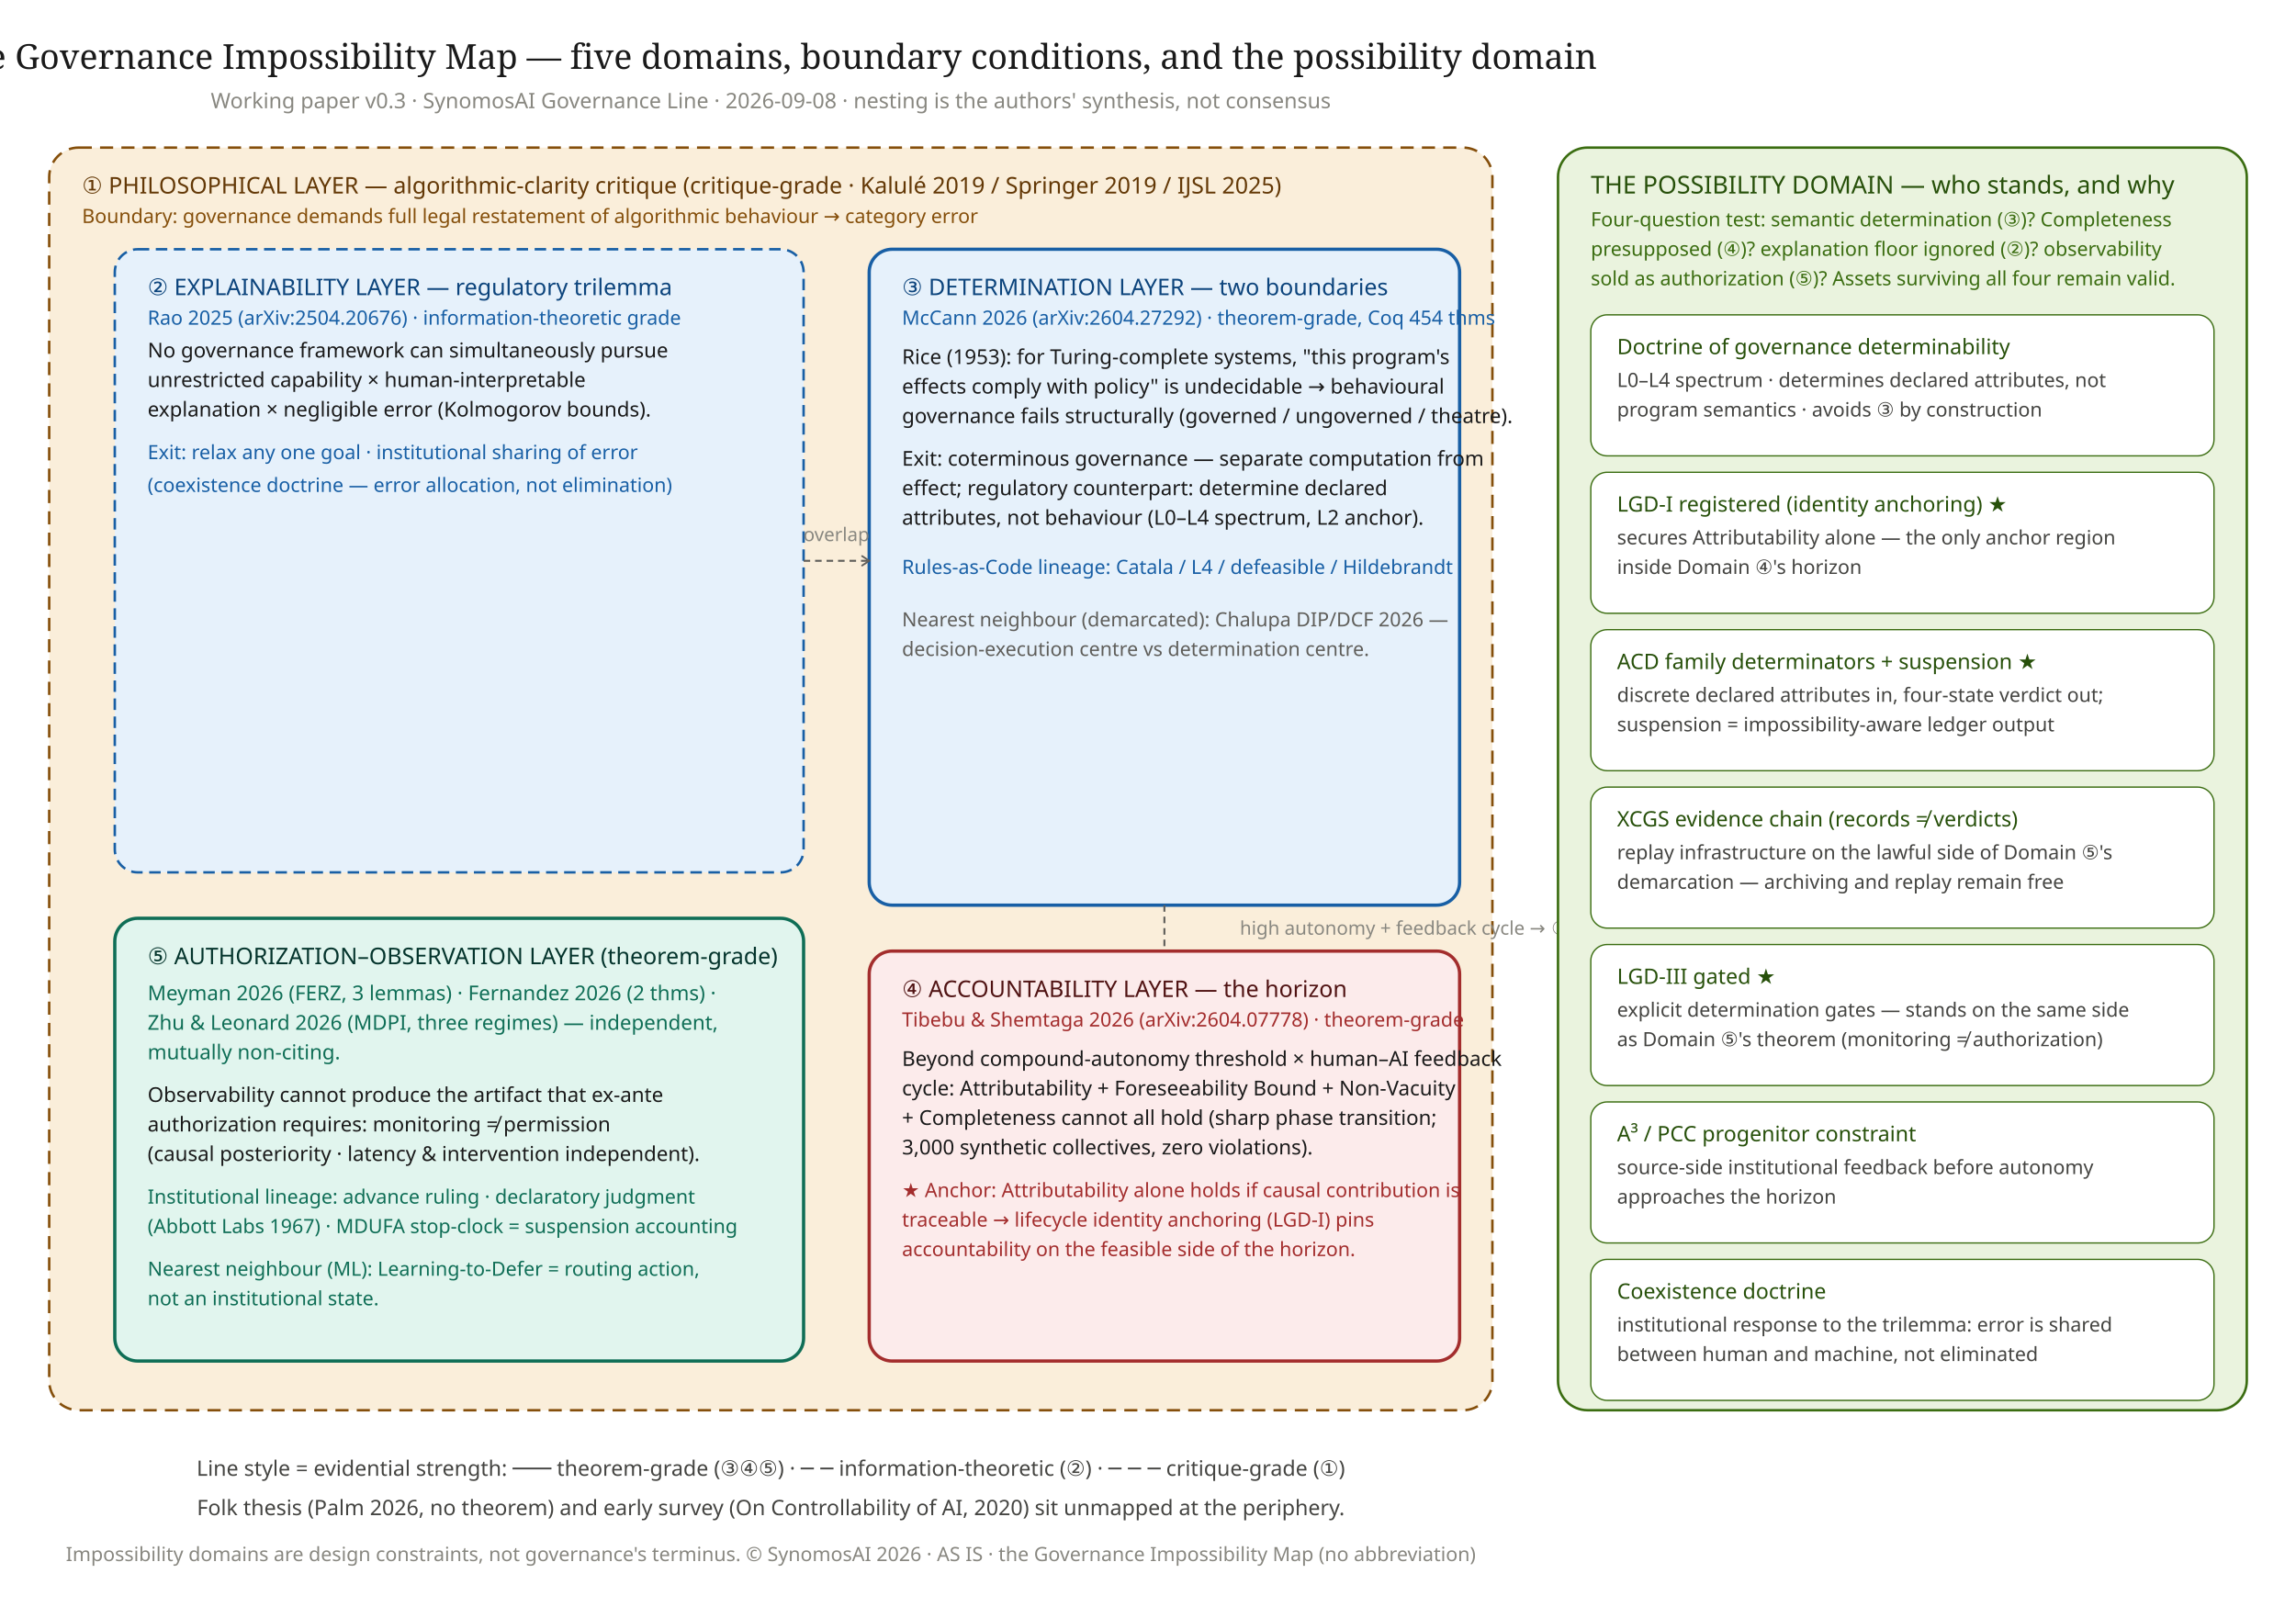
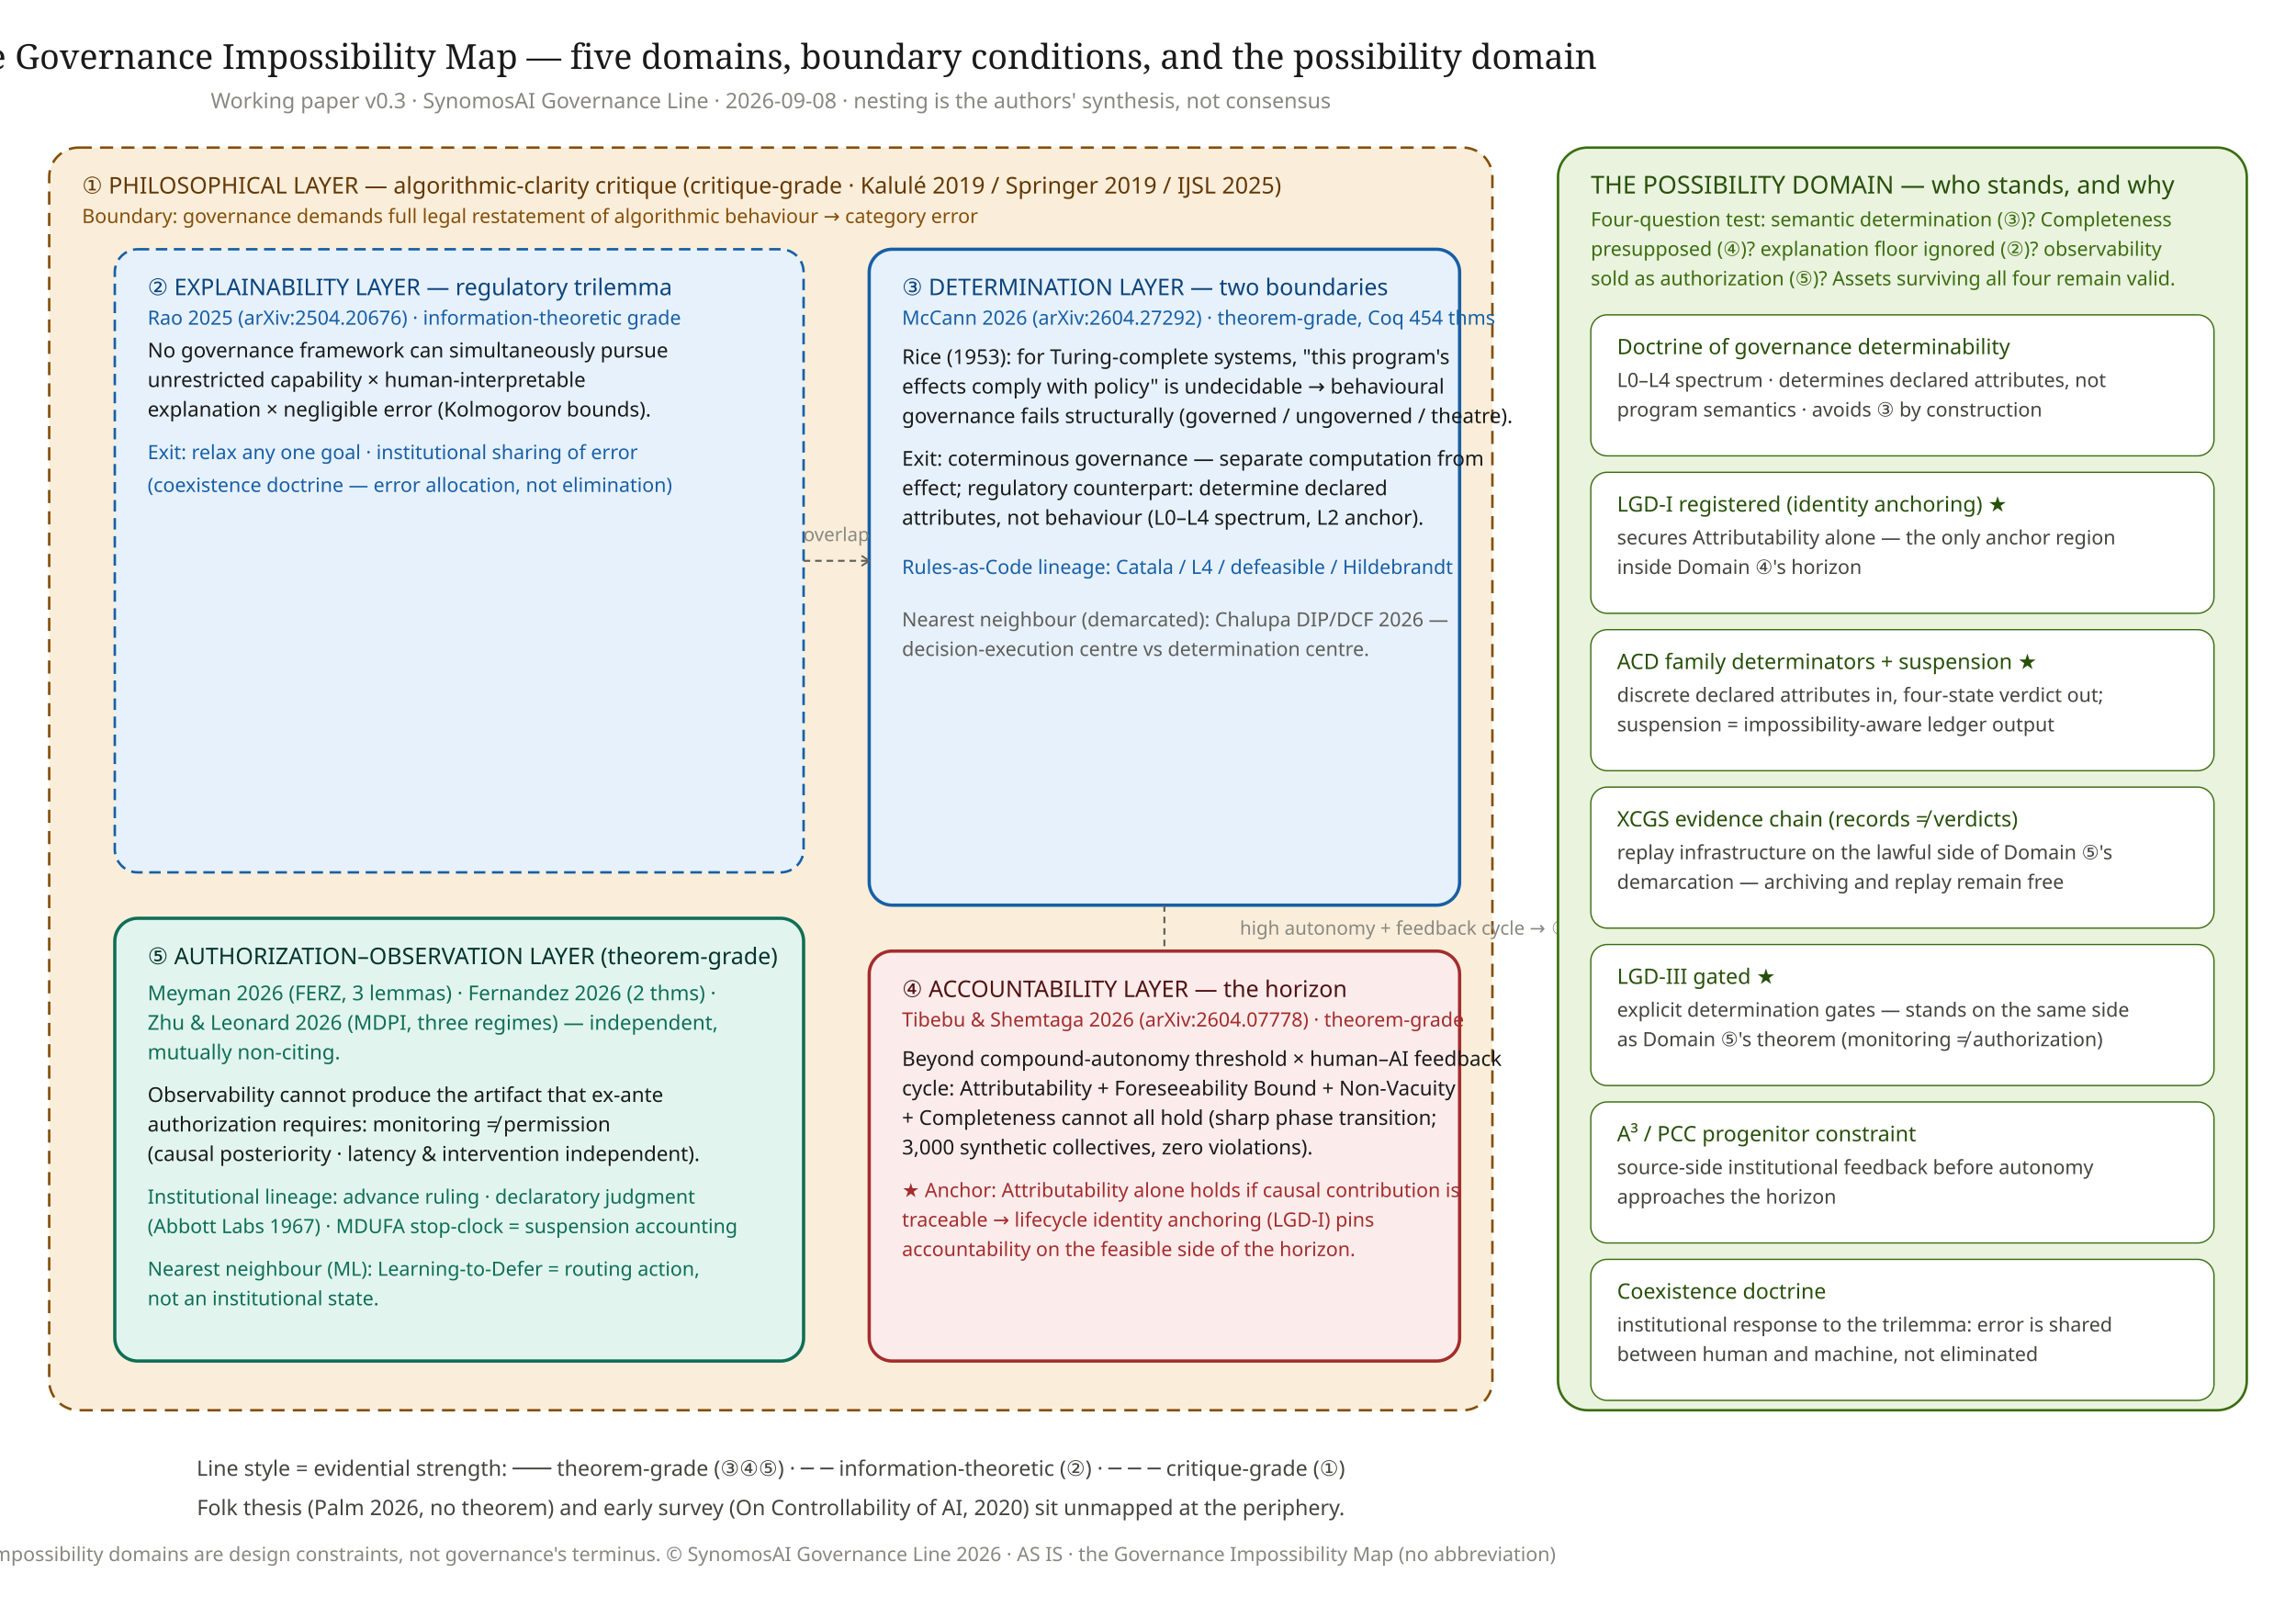
<svg xmlns="http://www.w3.org/2000/svg" viewBox="0 0 1400 980" width="100%" role="img">
  <defs>
    <marker id="arr" viewBox="0 0 10 10" refX="8" refY="5" markerWidth="6" markerHeight="6" orient="auto-start-reverse">
      <path d="M2 1L8 5L2 9" fill="none" stroke="#5F5E5A" stroke-width="1.5" stroke-linecap="round" />
    </marker>
  </defs>
  <rect x="0" y="0" width="1400" height="980" fill="#ffffff" />
  <text x="470" y="42" text-anchor="middle" font-size="21" font-weight="500" fill="#1a1a1a" font-family="Georgia, serif">The Governance Impossibility Map — five domains, boundary conditions, and the possibility domain</text>
  <text x="470" y="66" text-anchor="middle" font-size="13" fill="#888780" font-family="sans-serif">Working paper v0.3 · SynomosAI Governance Line · 2026-09-08 · nesting is the authors' synthesis, not consensus</text>
  <rect x="30" y="90" width="880" height="770" rx="18" fill="#FAEEDA" stroke="#854F0B" stroke-width="1.5" stroke-dasharray="8 5" />
  <text x="50" y="118" font-size="14" fill="#633806" font-family="sans-serif" font-weight="500">① PHILOSOPHICAL LAYER — algorithmic-clarity critique (critique-grade · Kalulé 2019 / Springer 2019 / IJSL 2025)</text>
  <text x="50" y="136" font-size="12" fill="#854F0B" font-family="sans-serif">Boundary: governance demands full legal restatement of algorithmic behaviour → category error</text>
  <rect x="70" y="152" width="420" height="380" rx="14" fill="#E6F1FB" stroke="#185FA5" stroke-width="1.5" stroke-dasharray="7 4" />
  <text x="90" y="180" font-size="14" fill="#0C447C" font-family="sans-serif" font-weight="500">② EXPLAINABILITY LAYER — regulatory trilemma</text>
  <text x="90" y="198" font-size="12" fill="#185FA5" font-family="sans-serif">Rao 2025 (arXiv:2504.20676) · information-theoretic grade</text>
  <text x="90" y="218" font-size="12.5" fill="#1a1a1a" font-family="sans-serif">No governance framework can simultaneously pursue</text>
  <text x="90" y="236" font-size="12.5" fill="#1a1a1a" font-family="sans-serif">unrestricted capability × human-interpretable</text>
  <text x="90" y="254" font-size="12.5" fill="#1a1a1a" font-family="sans-serif">explanation × negligible error (Kolmogorov bounds).</text>
  <text x="90" y="280" font-size="12" fill="#185FA5" font-family="sans-serif">Exit: relax any one goal · institutional sharing of error</text>
  <text x="90" y="300" font-size="12" fill="#185FA5" font-family="sans-serif">(coexistence doctrine — error allocation, not elimination)</text>
  <rect x="70" y="560" width="420" height="270" rx="14" fill="#E1F5EE" stroke="#0F6E56" stroke-width="2" />
  <text x="90" y="588" font-size="14" fill="#04342C" font-family="sans-serif" font-weight="500">⑤ AUTHORIZATION–OBSERVATION LAYER (theorem-grade)</text>
  <text x="90" y="610" font-size="12.5" fill="#0F6E56" font-family="sans-serif">Meyman 2026 (FERZ, 3 lemmas) · Fernandez 2026 (2 thms) ·</text>
  <text x="90" y="628" font-size="12.5" fill="#0F6E56" font-family="sans-serif">Zhu &amp; Leonard 2026 (MDPI, three regimes) — independent,</text>
  <text x="90" y="646" font-size="12.5" fill="#0F6E56" font-family="sans-serif">mutually non-citing.</text>
  <text x="90" y="672" font-size="12.5" fill="#1a1a1a" font-family="sans-serif">Observability cannot produce the artifact that ex-ante</text>
  <text x="90" y="690" font-size="12.5" fill="#1a1a1a" font-family="sans-serif">authorization requires: monitoring ≠ permission</text>
  <text x="90" y="708" font-size="12.5" fill="#1a1a1a" font-family="sans-serif">(causal posteriority · latency &amp; intervention independent).</text>
  <text x="90" y="734" font-size="12" fill="#0F6E56" font-family="sans-serif">Institutional lineage: advance ruling · declaratory judgment</text>
  <text x="90" y="752" font-size="12" fill="#0F6E56" font-family="sans-serif">(Abbott Labs 1967) · MDUFA stop-clock = suspension accounting</text>
  <text x="90" y="778" font-size="12" fill="#0F6E56" font-family="sans-serif">Nearest neighbour (ML): Learning-to-Defer = routing action,</text>
  <text x="90" y="796" font-size="12" fill="#0F6E56" font-family="sans-serif">not an institutional state.</text>
  <rect x="530" y="152" width="360" height="400" rx="14" fill="#E6F1FB" stroke="#185FA5" stroke-width="2" />
  <text x="550" y="180" font-size="14" fill="#0C447C" font-family="sans-serif" font-weight="500">③ DETERMINATION LAYER — two boundaries</text>
  <text x="550" y="198" font-size="12" fill="#185FA5" font-family="sans-serif">McCann 2026 (arXiv:2604.27292) · theorem-grade, Coq 454 thms</text>
  <text x="550" y="222" font-size="12.5" fill="#1a1a1a" font-family="sans-serif">Rice (1953): for Turing-complete systems, "this program's</text>
  <text x="550" y="240" font-size="12.5" fill="#1a1a1a" font-family="sans-serif">effects comply with policy" is undecidable → behavioural</text>
  <text x="550" y="258" font-size="12.5" fill="#1a1a1a" font-family="sans-serif">governance fails structurally (governed / ungoverned / theatre).</text>
  <text x="550" y="284" font-size="12.5" fill="#1a1a1a" font-family="sans-serif">Exit: coterminous governance — separate computation from</text>
  <text x="550" y="302" font-size="12.5" fill="#1a1a1a" font-family="sans-serif">effect; regulatory counterpart: determine declared</text>
  <text x="550" y="320" font-size="12.5" fill="#1a1a1a" font-family="sans-serif">attributes, not behaviour (L0–L4 spectrum, L2 anchor).</text>
  <text x="550" y="350" font-size="12" fill="#185FA5" font-family="sans-serif">Rules-as-Code lineage: Catala / L4 / defeasible / Hildebrandt</text>
  <text x="550" y="382" font-size="12" fill="#5F5E5A" font-family="sans-serif">Nearest neighbour (demarcated): Chalupa DIP/DCF 2026 —</text>
  <text x="550" y="400" font-size="12" fill="#5F5E5A" font-family="sans-serif">decision-execution centre vs determination centre.</text>
  <rect x="530" y="580" width="360" height="250" rx="14" fill="#FCEBEB" stroke="#A32D2D" stroke-width="2" />
  <text x="550" y="608" font-size="14" fill="#501313" font-family="sans-serif" font-weight="500">④ ACCOUNTABILITY LAYER — the horizon</text>
  <text x="550" y="626" font-size="12" fill="#A32D2D" font-family="sans-serif">Tibebu &amp; Shemtaga 2026 (arXiv:2604.07778) · theorem-grade</text>
  <text x="550" y="650" font-size="12.5" fill="#1a1a1a" font-family="sans-serif">Beyond compound-autonomy threshold × human–AI feedback</text>
  <text x="550" y="668" font-size="12.5" fill="#1a1a1a" font-family="sans-serif">cycle: Attributability + Foreseeability Bound + Non-Vacuity</text>
  <text x="550" y="686" font-size="12.5" fill="#1a1a1a" font-family="sans-serif">+ Completeness cannot all hold (sharp phase transition;</text>
  <text x="550" y="704" font-size="12.5" fill="#1a1a1a" font-family="sans-serif">3,000 synthetic collectives, zero violations).</text>
  <text x="550" y="730" font-size="12" fill="#A32D2D" font-family="sans-serif">★ Anchor: Attributability alone holds if causal contribution is</text>
  <text x="550" y="748" font-size="12" fill="#A32D2D" font-family="sans-serif">traceable → lifecycle identity anchoring (LGD-I) pins</text>
  <text x="550" y="766" font-size="12" fill="#A32D2D" font-family="sans-serif">accountability on the feasible side of the horizon.</text>
  <line x1="490" y1="342" x2="530" y2="342" stroke="#5F5E5A" stroke-width="1.2" stroke-dasharray="4 3" marker-end="url(#arr)" fill="none" />
  <text x="510" y="330" text-anchor="middle" font-size="11.5" fill="#888780" font-family="sans-serif">overlap</text>
  <line x1="710" y1="552" x2="710" y2="580" stroke="#5F5E5A" stroke-width="1.2" stroke-dasharray="4 3" fill="none" />
  <text x="756" y="570" font-size="11.5" fill="#888780" font-family="sans-serif">high autonomy + feedback cycle → ③ undecidable + ④ unallocatable</text>
  <rect x="950" y="90" width="420" height="770" rx="18" fill="#EAF3DE" stroke="#3B6D11" stroke-width="1.5" />
  <text x="970" y="118" font-size="15" fill="#27500A" font-family="sans-serif" font-weight="500">THE POSSIBILITY DOMAIN — who stands, and why</text>
  <text x="970" y="138" font-size="12" fill="#3B6D11" font-family="sans-serif">Four-question test: semantic determination (③)? Completeness</text>
  <text x="970" y="156" font-size="12" fill="#3B6D11" font-family="sans-serif">presupposed (④)? explanation floor ignored (②)? observability</text>
  <text x="970" y="174" font-size="12" fill="#3B6D11" font-family="sans-serif">sold as authorization (⑤)? Assets surviving all four remain valid.</text>
  <g font-family="sans-serif">
    <rect x="970" y="192" width="380" height="86" rx="10" fill="#ffffff" stroke="#3B6D11" stroke-width="0.8" />
    <text x="986" y="216" font-size="13" fill="#27500A" font-weight="500">Doctrine of governance determinability</text>
    <text x="986" y="236" font-size="12" fill="#444441">L0–L4 spectrum · determines declared attributes, not</text>
    <text x="986" y="254" font-size="12" fill="#444441">program semantics · avoids ③ by construction</text>
    <rect x="970" y="288" width="380" height="86" rx="10" fill="#ffffff" stroke="#3B6D11" stroke-width="0.8" />
    <text x="986" y="312" font-size="13" fill="#27500A" font-weight="500">LGD-I registered (identity anchoring) ★</text>
    <text x="986" y="332" font-size="12" fill="#444441">secures Attributability alone — the only anchor region</text>
    <text x="986" y="350" font-size="12" fill="#444441">inside Domain ④'s horizon</text>
    <rect x="970" y="384" width="380" height="86" rx="10" fill="#ffffff" stroke="#3B6D11" stroke-width="0.8" />
    <text x="986" y="408" font-size="13" fill="#27500A" font-weight="500">ACD family determinators + suspension ★</text>
    <text x="986" y="428" font-size="12" fill="#444441">discrete declared attributes in, four-state verdict out;</text>
    <text x="986" y="446" font-size="12" fill="#444441">suspension = impossibility-aware ledger output</text>
    <rect x="970" y="480" width="380" height="86" rx="10" fill="#ffffff" stroke="#3B6D11" stroke-width="0.8" />
    <text x="986" y="504" font-size="13" fill="#27500A" font-weight="500">XCGS evidence chain (records ≠ verdicts)</text>
    <text x="986" y="524" font-size="12" fill="#444441">replay infrastructure on the lawful side of Domain ⑤'s</text>
    <text x="986" y="542" font-size="12" fill="#444441">demarcation — archiving and replay remain free</text>
    <rect x="970" y="576" width="380" height="86" rx="10" fill="#ffffff" stroke="#3B6D11" stroke-width="0.8" />
    <text x="986" y="600" font-size="13" fill="#27500A" font-weight="500">LGD-III gated ★</text>
    <text x="986" y="620" font-size="12" fill="#444441">explicit determination gates — stands on the same side</text>
    <text x="986" y="638" font-size="12" fill="#444441">as Domain ⑤'s theorem (monitoring ≠ authorization)</text>
    <rect x="970" y="672" width="380" height="86" rx="10" fill="#ffffff" stroke="#3B6D11" stroke-width="0.8" />
    <text x="986" y="696" font-size="13" fill="#27500A" font-weight="500">A³ / PCC progenitor constraint</text>
    <text x="986" y="716" font-size="12" fill="#444441">source-side institutional feedback before autonomy</text>
    <text x="986" y="734" font-size="12" fill="#444441">approaches the horizon</text>
    <rect x="970" y="768" width="380" height="86" rx="10" fill="#ffffff" stroke="#3B6D11" stroke-width="0.8" />
    <text x="986" y="792" font-size="13" fill="#27500A" font-weight="500">Coexistence doctrine</text>
    <text x="986" y="812" font-size="12" fill="#444441">institutional response to the trilemma: error is shared</text>
    <text x="986" y="830" font-size="12" fill="#444441">between human and machine, not eliminated</text>
  </g>
  <text x="470" y="900" text-anchor="middle" font-size="13" fill="#444441" font-family="sans-serif">Line style = evidential strength: ─── theorem-grade (③④⑤) · ─ ─ information-theoretic (②) · ─ ─ ─ critique-grade (①)</text>
  <text x="470" y="924" text-anchor="middle" font-size="13" fill="#444441" font-family="sans-serif">Folk thesis (Palm 2026, no theorem) and early survey (On Controllability of AI, 2020) sit unmapped at the periphery.</text>
-   <text x="470" y="952" text-anchor="middle" font-size="12" fill="#888780" font-family="sans-serif">Impossibility domains are design constraints, not governance's terminus. © SynomosAI 2026 · AS IS · the Governance Impossibility Map (no abbreviation)</text>
+   <text x="470" y="952" text-anchor="middle" font-size="12" fill="#888780" font-family="sans-serif">Impossibility domains are design constraints, not governance's terminus. © SynomosAI Governance Line 2026 · AS IS · the Governance Impossibility Map (no abbreviation)</text>
</svg>
